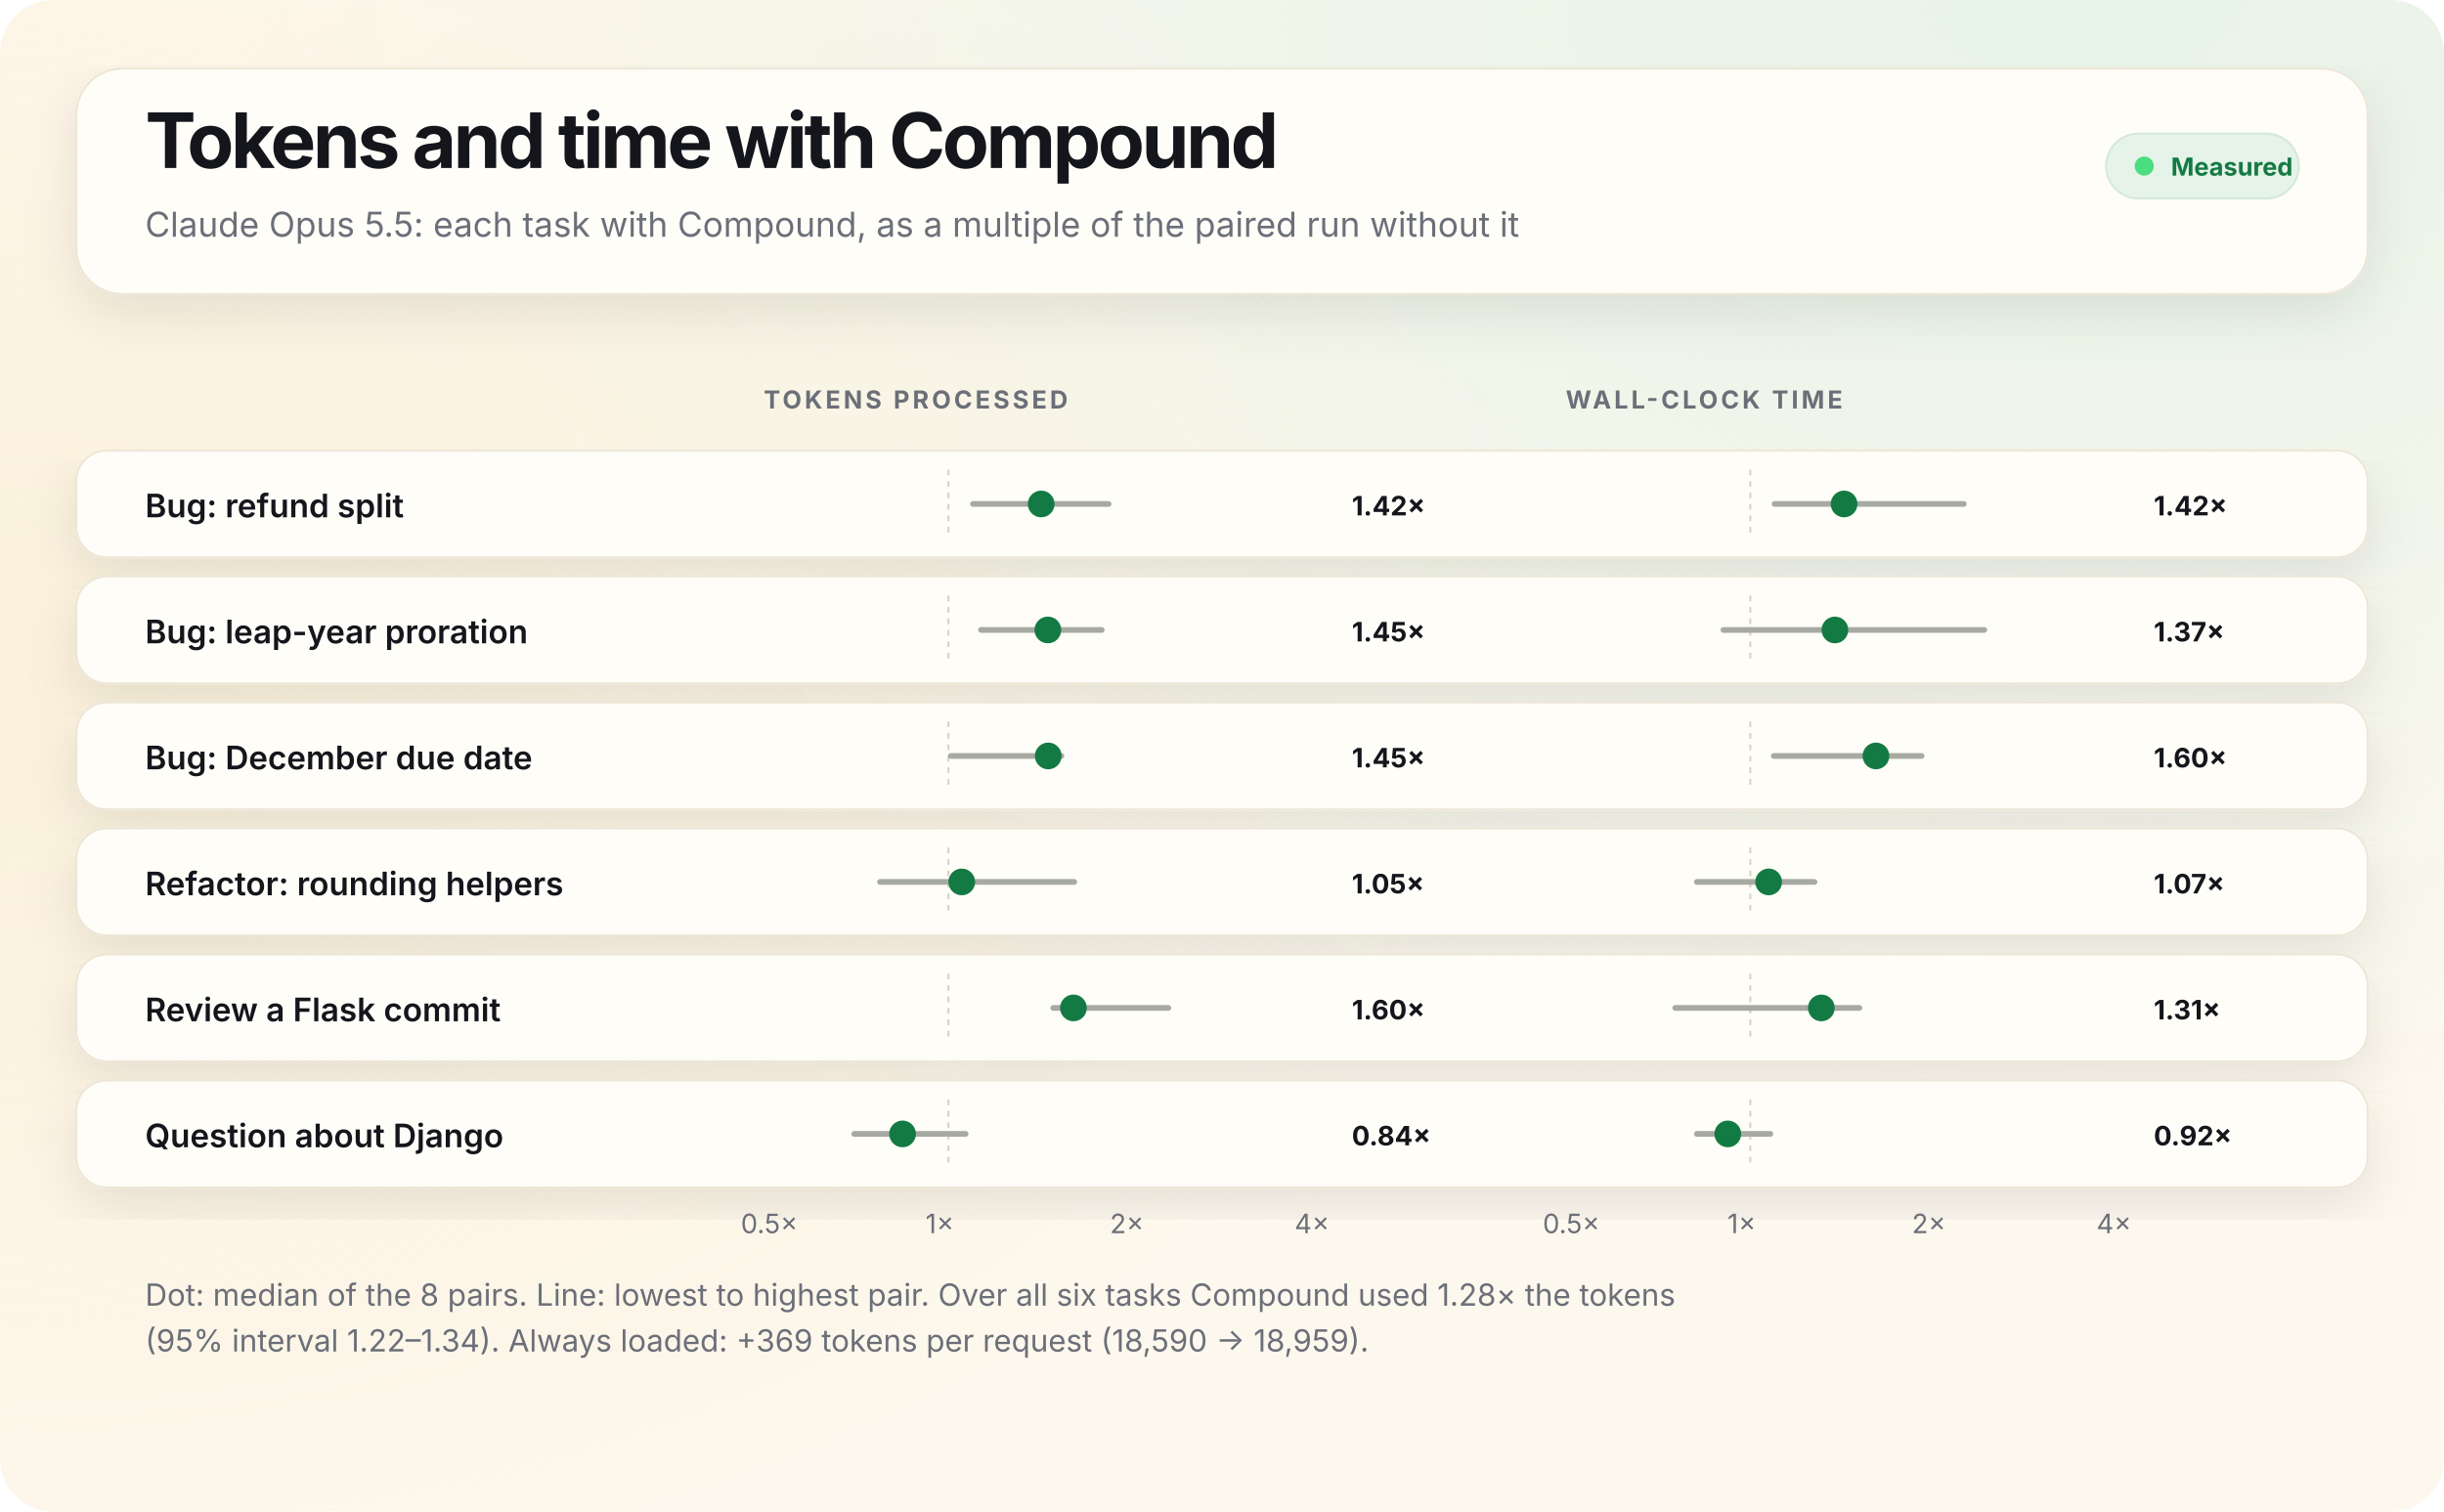
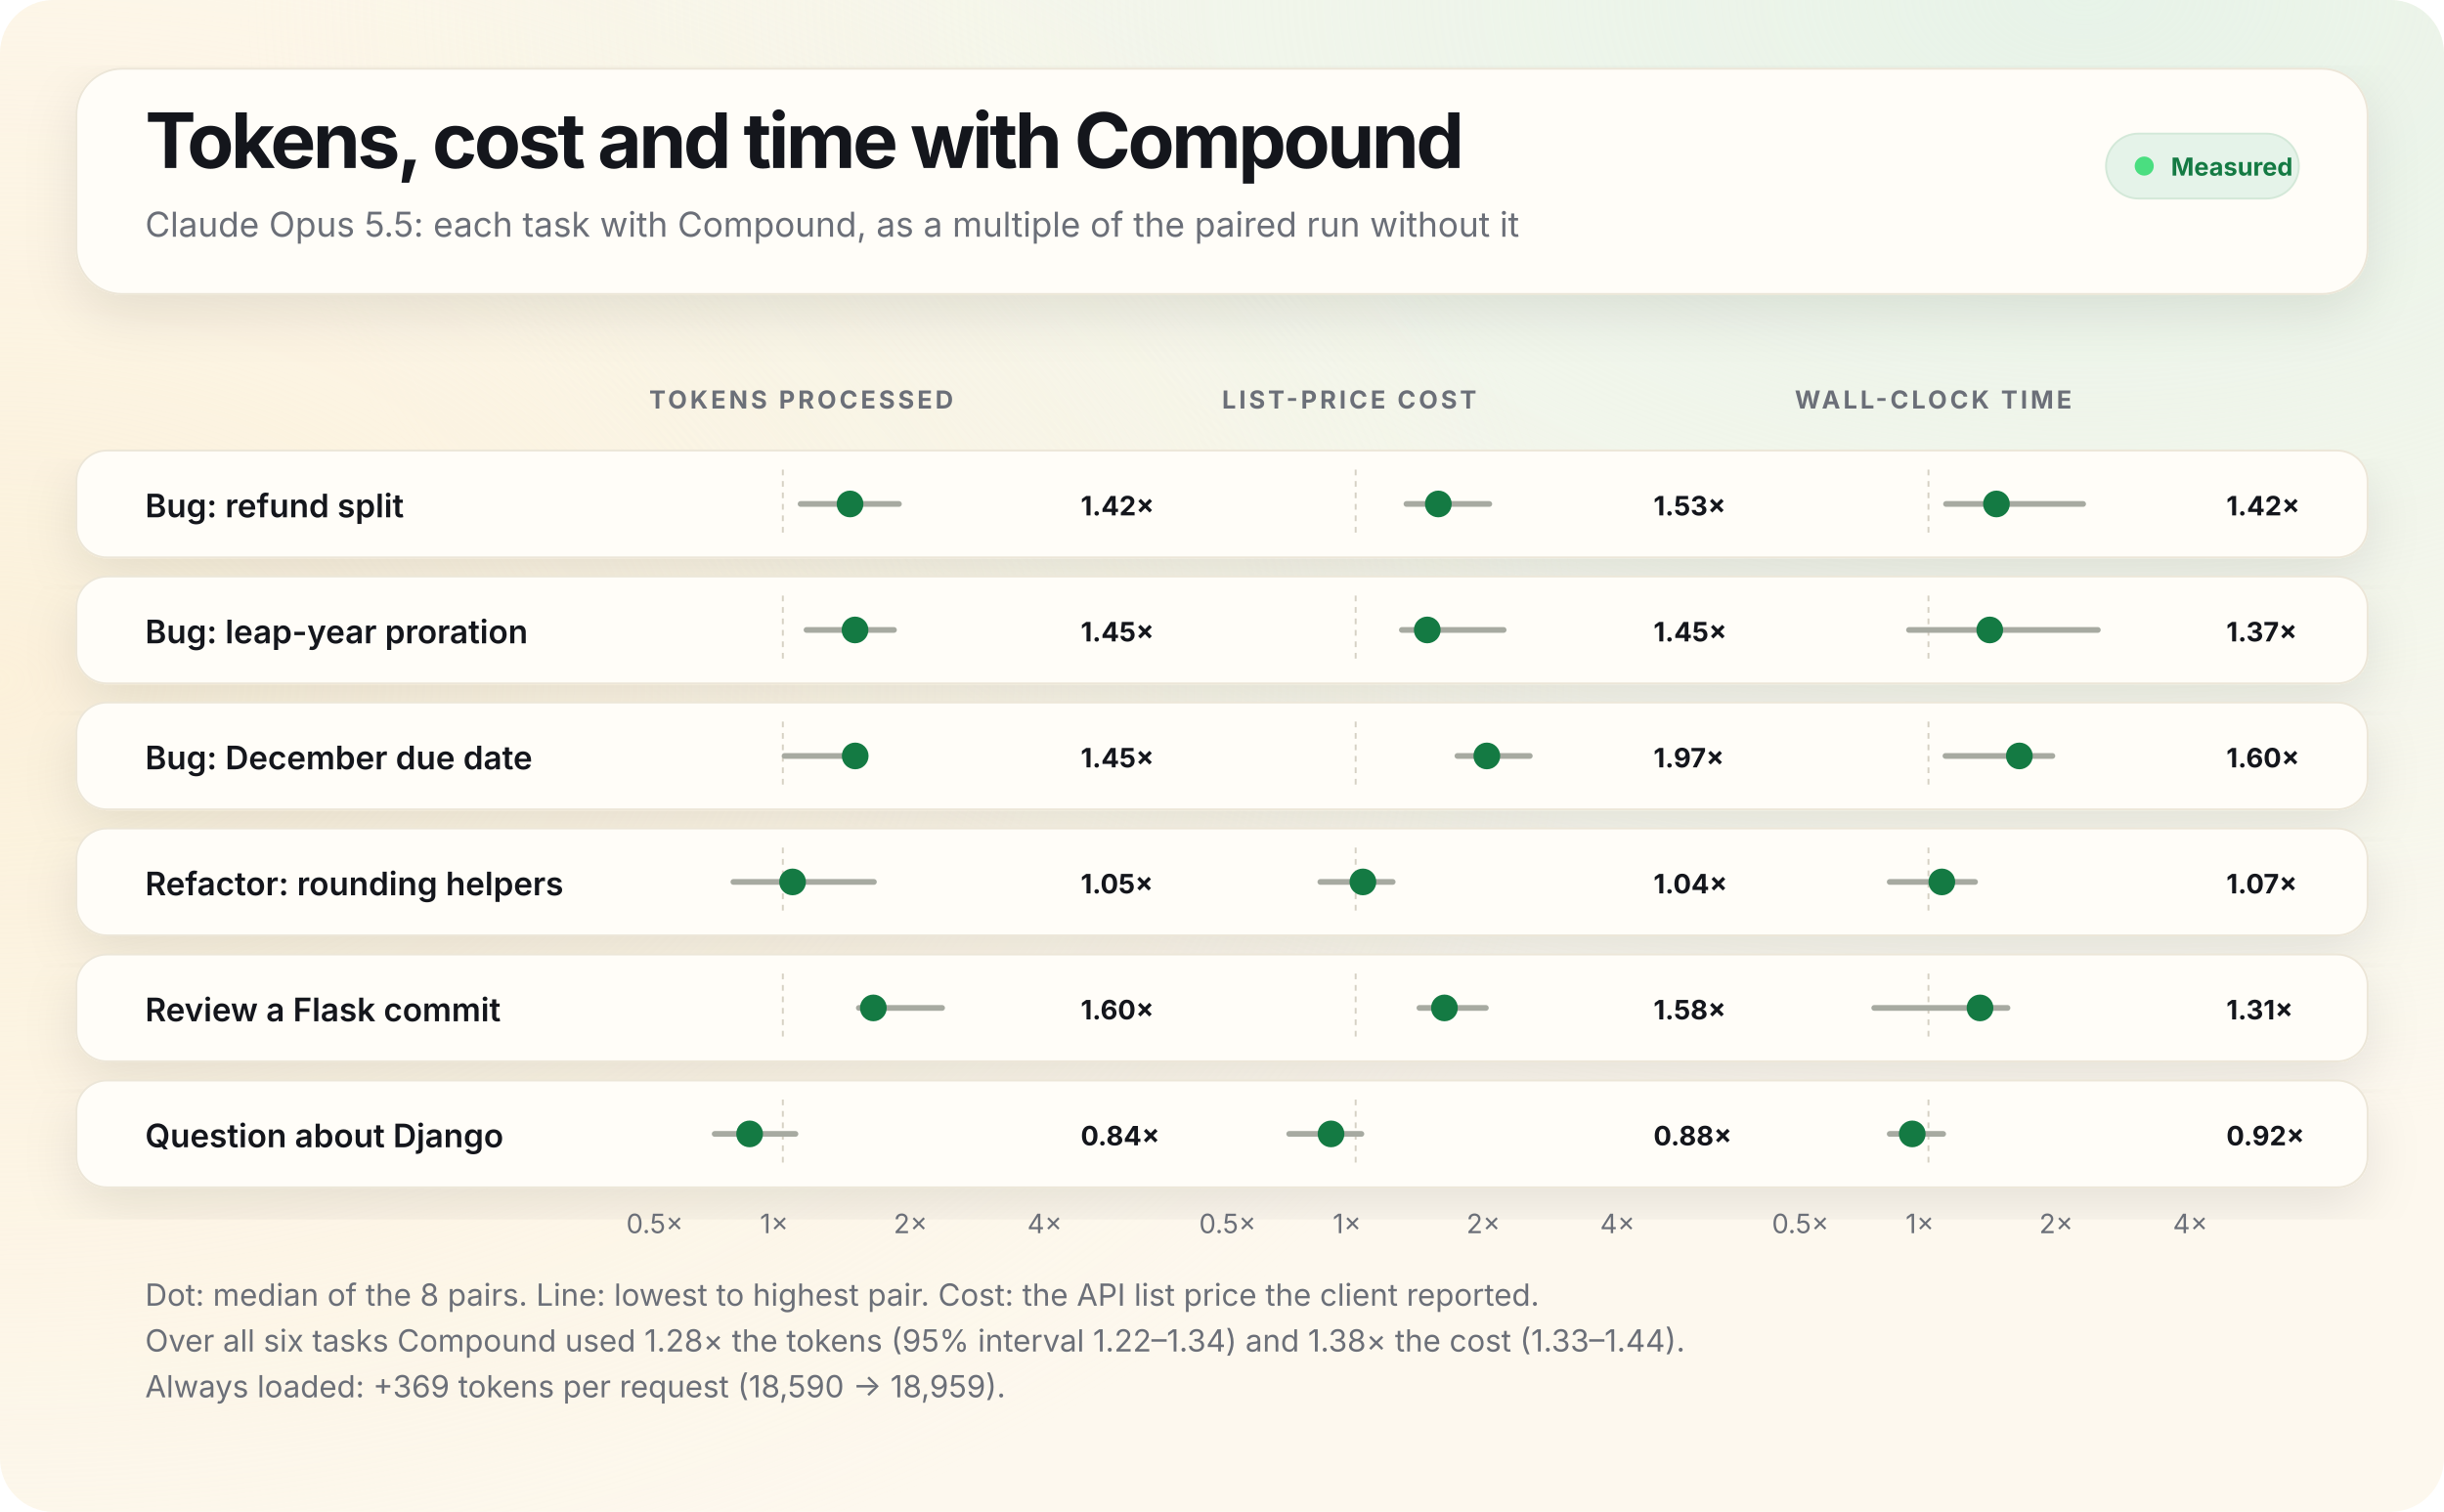
<svg xmlns="http://www.w3.org/2000/svg" width="1280" height="792" viewBox="0 0 1280 792" role="img" aria-labelledby="title desc">
  <defs>
    <radialGradient id="glowGreen" cx="85%" cy="0%" r="75%">
      <stop offset="0" stop-color="#e6f3e8" stop-opacity=".95" />
      <stop offset="1" stop-color="#e6f3e8" stop-opacity="0" />
    </radialGradient>
    <radialGradient id="glowGold" cx="0%" cy="45%" r="65%">
      <stop offset="0" stop-color="#fbefd6" stop-opacity=".8" />
      <stop offset="1" stop-color="#fbefd6" stop-opacity="0" />
    </radialGradient>
    <linearGradient id="accent" x1="0" x2="1">
      <stop stop-color="#147a43" />
      <stop offset="1" stop-color="#2f7a4a" />
    </linearGradient>
    <filter id="shadow" x="-10%" y="-10%" width="120%" height="140%">
      <feDropShadow dx="0" dy="10" stdDeviation="14" flood-color="#14161c" flood-opacity=".09" />
    </filter>
  </defs>
  <style>
text{font-family:Inter,-apple-system,BlinkMacSystemFont,'Segoe UI',Helvetica,Arial,sans-serif;fill:#14161c}
.title{font-size:40px;font-weight:700;letter-spacing:-.04em}
.sub{font-size:18px;fill:#6b6f78}
.head{font-size:13px;font-weight:700;letter-spacing:.12em;fill:#6b6f78}
.headg{font-size:13px;font-weight:700;letter-spacing:.12em;fill:#147a43}
.task{font-size:19px;font-weight:650;letter-spacing:-.01em}
.without{font-size:16px;fill:#6b6f78}
.with{font-size:16px;font-weight:550}
.badge{font-size:13px;font-weight:650;fill:#147a43}
.label{font-size:19px;font-weight:600}
.value{font-size:26px;font-weight:700;letter-spacing:-.03em}
.green{fill:#147a43}
.note{font-size:16px;fill:#6b6f78}
.mono{font-family:ui-monospace,SFMono-Regular,Menlo,Consolas,monospace;font-size:14px;fill:#14161c}
.small{font-size:14px;fill:#6b6f78}
.smallb{font-size:14px;font-weight:650}
.big{font-size:30px;font-weight:700;letter-spacing:-.03em}
.grey{fill:#6b6f78}
</style>
  <rect width="1280" height="792" rx="28" fill="#fdf8ee" />
  <rect width="1280" height="792" rx="28" fill="url(#glowGreen)" />
  <rect width="1280" height="792" rx="28" fill="url(#glowGold)" />
  <rect x="40" y="36" width="1200" height="118" rx="24" fill="#fffdf8" stroke="#ece6d8" filter="url(#shadow)" />
-   <text x="76" y="88" class="title">Tokens and time with Compound</text>
+   <text x="76" y="88" class="title">Tokens, cost and time with Compound</text>
  <text x="76" y="124" class="sub">Claude Opus 5.5: each task with Compound, as a multiple of the paired run without it</text>
  <rect x="1103" y="70" width="101" height="34" rx="17" fill="#e5f3e9" stroke="#d3e8d8" />
  <circle cx="1123" cy="87" r="5" fill="#4ade80" />
  <text x="1137" y="92" class="badge">Measured</text>
-   <text x="400" y="214" class="head">TOKENS PROCESSED</text>
-   <text x="820" y="214" class="head">WALL-CLOCK TIME</text>
+   <text x="340" y="214" class="head">TOKENS PROCESSED</text>
+   <text x="640" y="214" class="head">LIST-PRICE COST</text>
+   <text x="940" y="214" class="head">WALL-CLOCK TIME</text>
  <rect x="40" y="236" width="1200" height="56" rx="16" fill="#fffdf8" stroke="#ece6d8" filter="url(#shadow)" />
  <text x="76" y="271" class="label" style="font-size:17px">Bug: refund split</text>
-   <line x1="496.7" y1="246" x2="496.7" y2="282" stroke="#d6d1c4" stroke-dasharray="3 3" />
-   <line x1="509.6" y1="264" x2="580.6" y2="264" stroke="#a7aaa1" stroke-width="3" stroke-linecap="round" />
-   <circle cx="545.3" cy="264" r="7" fill="#147a43" />
-   <text x="708" y="270" class="smallb">1.42×</text>
-   <line x1="916.7" y1="246" x2="916.7" y2="282" stroke="#d6d1c4" stroke-dasharray="3 3" />
-   <line x1="929.4" y1="264" x2="1028.5" y2="264" stroke="#a7aaa1" stroke-width="3" stroke-linecap="round" />
-   <circle cx="965.8" cy="264" r="7" fill="#147a43" />
-   <text x="1128" y="270" class="smallb">1.42×</text>
+   <line x1="410.0" y1="246" x2="410.0" y2="282" stroke="#d6d1c4" stroke-dasharray="3 3" />
+   <line x1="419.3" y1="264" x2="470.8" y2="264" stroke="#a7aaa1" stroke-width="3" stroke-linecap="round" />
+   <circle cx="445.2" cy="264" r="7" fill="#147a43" />
+   <text x="566" y="270" class="smallb">1.42×</text>
+   <line x1="710.0" y1="246" x2="710.0" y2="282" stroke="#d6d1c4" stroke-dasharray="3 3" />
+   <line x1="736.6" y1="264" x2="780.0" y2="264" stroke="#a7aaa1" stroke-width="3" stroke-linecap="round" />
+   <circle cx="753.3" cy="264" r="7" fill="#147a43" />
+   <text x="866" y="270" class="smallb">1.53×</text>
+   <line x1="1010.0" y1="246" x2="1010.0" y2="282" stroke="#d6d1c4" stroke-dasharray="3 3" />
+   <line x1="1019.2" y1="264" x2="1091.0" y2="264" stroke="#a7aaa1" stroke-width="3" stroke-linecap="round" />
+   <circle cx="1045.6" cy="264" r="7" fill="#147a43" />
+   <text x="1166" y="270" class="smallb">1.42×</text>
  <rect x="40" y="302" width="1200" height="56" rx="16" fill="#fffdf8" stroke="#ece6d8" filter="url(#shadow)" />
  <text x="76" y="337" class="label" style="font-size:17px">Bug: leap-year proration</text>
-   <line x1="496.7" y1="312" x2="496.7" y2="348" stroke="#d6d1c4" stroke-dasharray="3 3" />
-   <line x1="513.8" y1="330" x2="577.0" y2="330" stroke="#a7aaa1" stroke-width="3" stroke-linecap="round" />
-   <circle cx="548.8" cy="330" r="7" fill="#147a43" />
-   <text x="708" y="336" class="smallb">1.45×</text>
-   <line x1="916.7" y1="312" x2="916.7" y2="348" stroke="#d6d1c4" stroke-dasharray="3 3" />
-   <line x1="902.6" y1="330" x2="1039.2" y2="330" stroke="#a7aaa1" stroke-width="3" stroke-linecap="round" />
-   <circle cx="961.0" cy="330" r="7" fill="#147a43" />
-   <text x="1128" y="336" class="smallb">1.37×</text>
+   <line x1="410.0" y1="312" x2="410.0" y2="348" stroke="#d6d1c4" stroke-dasharray="3 3" />
+   <line x1="422.4" y1="330" x2="468.2" y2="330" stroke="#a7aaa1" stroke-width="3" stroke-linecap="round" />
+   <circle cx="447.8" cy="330" r="7" fill="#147a43" />
+   <text x="566" y="336" class="smallb">1.45×</text>
+   <line x1="710.0" y1="312" x2="710.0" y2="348" stroke="#d6d1c4" stroke-dasharray="3 3" />
+   <line x1="734.2" y1="330" x2="787.5" y2="330" stroke="#a7aaa1" stroke-width="3" stroke-linecap="round" />
+   <circle cx="747.5" cy="330" r="7" fill="#147a43" />
+   <text x="866" y="336" class="smallb">1.45×</text>
+   <line x1="1010.0" y1="312" x2="1010.0" y2="348" stroke="#d6d1c4" stroke-dasharray="3 3" />
+   <line x1="999.8" y1="330" x2="1098.7" y2="330" stroke="#a7aaa1" stroke-width="3" stroke-linecap="round" />
+   <circle cx="1042.1" cy="330" r="7" fill="#147a43" />
+   <text x="1166" y="336" class="smallb">1.37×</text>
  <rect x="40" y="368" width="1200" height="56" rx="16" fill="#fffdf8" stroke="#ece6d8" filter="url(#shadow)" />
  <text x="76" y="403" class="label" style="font-size:17px">Bug: December due date</text>
-   <line x1="496.7" y1="378" x2="496.7" y2="414" stroke="#d6d1c4" stroke-dasharray="3 3" />
-   <line x1="498.0" y1="396" x2="555.9" y2="396" stroke="#a7aaa1" stroke-width="3" stroke-linecap="round" />
-   <circle cx="549.0" cy="396" r="7" fill="#147a43" />
-   <text x="708" y="402" class="smallb">1.45×</text>
-   <line x1="916.7" y1="378" x2="916.7" y2="414" stroke="#d6d1c4" stroke-dasharray="3 3" />
-   <line x1="929.0" y1="396" x2="1006.4" y2="396" stroke="#a7aaa1" stroke-width="3" stroke-linecap="round" />
-   <circle cx="982.5" cy="396" r="7" fill="#147a43" />
-   <text x="1128" y="402" class="smallb">1.60×</text>
+   <line x1="410.0" y1="378" x2="410.0" y2="414" stroke="#d6d1c4" stroke-dasharray="3 3" />
+   <line x1="410.9" y1="396" x2="452.9" y2="396" stroke="#a7aaa1" stroke-width="3" stroke-linecap="round" />
+   <circle cx="447.9" cy="396" r="7" fill="#147a43" />
+   <text x="566" y="402" class="smallb">1.45×</text>
+   <line x1="710.0" y1="378" x2="710.0" y2="414" stroke="#d6d1c4" stroke-dasharray="3 3" />
+   <line x1="763.3" y1="396" x2="801.2" y2="396" stroke="#a7aaa1" stroke-width="3" stroke-linecap="round" />
+   <circle cx="778.7" cy="396" r="7" fill="#147a43" />
+   <text x="866" y="402" class="smallb">1.97×</text>
+   <line x1="1010.0" y1="378" x2="1010.0" y2="414" stroke="#d6d1c4" stroke-dasharray="3 3" />
+   <line x1="1018.9" y1="396" x2="1074.9" y2="396" stroke="#a7aaa1" stroke-width="3" stroke-linecap="round" />
+   <circle cx="1057.6" cy="396" r="7" fill="#147a43" />
+   <text x="1166" y="402" class="smallb">1.60×</text>
  <rect x="40" y="434" width="1200" height="56" rx="16" fill="#fffdf8" stroke="#ece6d8" filter="url(#shadow)" />
  <text x="76" y="469" class="label" style="font-size:17px">Refactor: rounding helpers</text>
-   <line x1="496.7" y1="444" x2="496.7" y2="480" stroke="#d6d1c4" stroke-dasharray="3 3" />
-   <line x1="460.9" y1="462" x2="562.6" y2="462" stroke="#a7aaa1" stroke-width="3" stroke-linecap="round" />
-   <circle cx="503.7" cy="462" r="7" fill="#147a43" />
-   <text x="708" y="468" class="smallb">1.05×</text>
-   <line x1="916.7" y1="444" x2="916.7" y2="480" stroke="#d6d1c4" stroke-dasharray="3 3" />
-   <line x1="888.7" y1="462" x2="950.3" y2="462" stroke="#a7aaa1" stroke-width="3" stroke-linecap="round" />
-   <circle cx="926.3" cy="462" r="7" fill="#147a43" />
-   <text x="1128" y="468" class="smallb">1.07×</text>
+   <line x1="410.0" y1="444" x2="410.0" y2="480" stroke="#d6d1c4" stroke-dasharray="3 3" />
+   <line x1="384.1" y1="462" x2="457.7" y2="462" stroke="#a7aaa1" stroke-width="3" stroke-linecap="round" />
+   <circle cx="415.1" cy="462" r="7" fill="#147a43" />
+   <text x="566" y="468" class="smallb">1.05×</text>
+   <line x1="710.0" y1="444" x2="710.0" y2="480" stroke="#d6d1c4" stroke-dasharray="3 3" />
+   <line x1="691.5" y1="462" x2="729.4" y2="462" stroke="#a7aaa1" stroke-width="3" stroke-linecap="round" />
+   <circle cx="713.8" cy="462" r="7" fill="#147a43" />
+   <text x="866" y="468" class="smallb">1.04×</text>
+   <line x1="1010.0" y1="444" x2="1010.0" y2="480" stroke="#d6d1c4" stroke-dasharray="3 3" />
+   <line x1="989.7" y1="462" x2="1034.4" y2="462" stroke="#a7aaa1" stroke-width="3" stroke-linecap="round" />
+   <circle cx="1017.0" cy="462" r="7" fill="#147a43" />
+   <text x="1166" y="468" class="smallb">1.07×</text>
  <rect x="40" y="500" width="1200" height="56" rx="16" fill="#fffdf8" stroke="#ece6d8" filter="url(#shadow)" />
  <text x="76" y="535" class="label" style="font-size:17px">Review a Flask commit</text>
-   <line x1="496.7" y1="510" x2="496.7" y2="546" stroke="#d6d1c4" stroke-dasharray="3 3" />
-   <line x1="551.6" y1="528" x2="611.9" y2="528" stroke="#a7aaa1" stroke-width="3" stroke-linecap="round" />
-   <circle cx="562.2" cy="528" r="7" fill="#147a43" />
-   <text x="708" y="534" class="smallb">1.60×</text>
-   <line x1="916.7" y1="510" x2="916.7" y2="546" stroke="#d6d1c4" stroke-dasharray="3 3" />
-   <line x1="877.4" y1="528" x2="973.8" y2="528" stroke="#a7aaa1" stroke-width="3" stroke-linecap="round" />
-   <circle cx="953.9" cy="528" r="7" fill="#147a43" />
-   <text x="1128" y="534" class="smallb">1.31×</text>
+   <line x1="410.0" y1="510" x2="410.0" y2="546" stroke="#d6d1c4" stroke-dasharray="3 3" />
+   <line x1="449.8" y1="528" x2="493.4" y2="528" stroke="#a7aaa1" stroke-width="3" stroke-linecap="round" />
+   <circle cx="457.4" cy="528" r="7" fill="#147a43" />
+   <text x="566" y="534" class="smallb">1.60×</text>
+   <line x1="710.0" y1="510" x2="710.0" y2="546" stroke="#d6d1c4" stroke-dasharray="3 3" />
+   <line x1="743.4" y1="528" x2="778.2" y2="528" stroke="#a7aaa1" stroke-width="3" stroke-linecap="round" />
+   <circle cx="756.5" cy="528" r="7" fill="#147a43" />
+   <text x="866" y="534" class="smallb">1.58×</text>
+   <line x1="1010.0" y1="510" x2="1010.0" y2="546" stroke="#d6d1c4" stroke-dasharray="3 3" />
+   <line x1="981.6" y1="528" x2="1051.4" y2="528" stroke="#a7aaa1" stroke-width="3" stroke-linecap="round" />
+   <circle cx="1037.0" cy="528" r="7" fill="#147a43" />
+   <text x="1166" y="534" class="smallb">1.31×</text>
  <rect x="40" y="566" width="1200" height="56" rx="16" fill="#fffdf8" stroke="#ece6d8" filter="url(#shadow)" />
  <text x="76" y="601" class="label" style="font-size:17px">Question about Django</text>
-   <line x1="496.7" y1="576" x2="496.7" y2="612" stroke="#d6d1c4" stroke-dasharray="3 3" />
-   <line x1="447.4" y1="594" x2="505.7" y2="594" stroke="#a7aaa1" stroke-width="3" stroke-linecap="round" />
-   <circle cx="472.7" cy="594" r="7" fill="#147a43" />
-   <text x="708" y="600" class="smallb">0.84×</text>
-   <line x1="916.7" y1="576" x2="916.7" y2="612" stroke="#d6d1c4" stroke-dasharray="3 3" />
-   <line x1="888.7" y1="594" x2="927.2" y2="594" stroke="#a7aaa1" stroke-width="3" stroke-linecap="round" />
-   <circle cx="904.9" cy="594" r="7" fill="#147a43" />
-   <text x="1128" y="600" class="smallb">0.92×</text>
-   <text x="388.0" y="646" class="small">0.5×</text>
-   <text x="484.7" y="646" class="small">1×</text>
-   <text x="581.3" y="646" class="small">2×</text>
-   <text x="678.0" y="646" class="small">4×</text>
-   <text x="808.0" y="646" class="small">0.5×</text>
-   <text x="904.7" y="646" class="small">1×</text>
-   <text x="1001.3" y="646" class="small">2×</text>
-   <text x="1098.0" y="646" class="small">4×</text>
-   <text x="76" y="684" class="note">Dot: median of the 8 pairs. Line: lowest to highest pair. Over all six tasks Compound used 1.28× the tokens</text>
-   <text x="76" y="708" class="note">(95% interval 1.22–1.34). Always loaded: +369 tokens per request (18,590 → 18,959).</text>
+   <line x1="410.0" y1="576" x2="410.0" y2="612" stroke="#d6d1c4" stroke-dasharray="3 3" />
+   <line x1="374.3" y1="594" x2="416.6" y2="594" stroke="#a7aaa1" stroke-width="3" stroke-linecap="round" />
+   <circle cx="392.6" cy="594" r="7" fill="#147a43" />
+   <text x="566" y="600" class="smallb">0.84×</text>
+   <line x1="710.0" y1="576" x2="710.0" y2="612" stroke="#d6d1c4" stroke-dasharray="3 3" />
+   <line x1="675.2" y1="594" x2="713.0" y2="594" stroke="#a7aaa1" stroke-width="3" stroke-linecap="round" />
+   <circle cx="697.1" cy="594" r="7" fill="#147a43" />
+   <text x="866" y="600" class="smallb">0.88×</text>
+   <line x1="1010.0" y1="576" x2="1010.0" y2="612" stroke="#d6d1c4" stroke-dasharray="3 3" />
+   <line x1="989.7" y1="594" x2="1017.7" y2="594" stroke="#a7aaa1" stroke-width="3" stroke-linecap="round" />
+   <circle cx="1001.5" cy="594" r="7" fill="#147a43" />
+   <text x="1166" y="600" class="smallb">0.92×</text>
+   <text x="328.0" y="646" class="small">0.5×</text>
+   <text x="398.0" y="646" class="small">1×</text>
+   <text x="468.0" y="646" class="small">2×</text>
+   <text x="538.0" y="646" class="small">4×</text>
+   <text x="628.0" y="646" class="small">0.5×</text>
+   <text x="698.0" y="646" class="small">1×</text>
+   <text x="768.0" y="646" class="small">2×</text>
+   <text x="838.0" y="646" class="small">4×</text>
+   <text x="928.0" y="646" class="small">0.5×</text>
+   <text x="998.0" y="646" class="small">1×</text>
+   <text x="1068.0" y="646" class="small">2×</text>
+   <text x="1138.0" y="646" class="small">4×</text>
+   <text x="76" y="684" class="note">Dot: median of the 8 pairs. Line: lowest to highest pair. Cost: the API list price the client reported.</text>
+   <text x="76" y="708" class="note">Over all six tasks Compound used 1.28× the tokens (95% interval 1.22–1.34) and 1.38× the cost (1.33–1.44).</text>
+   <text x="76" y="732" class="note">Always loaded: +369 tokens per request (18,590 → 18,959).</text>
</svg>
